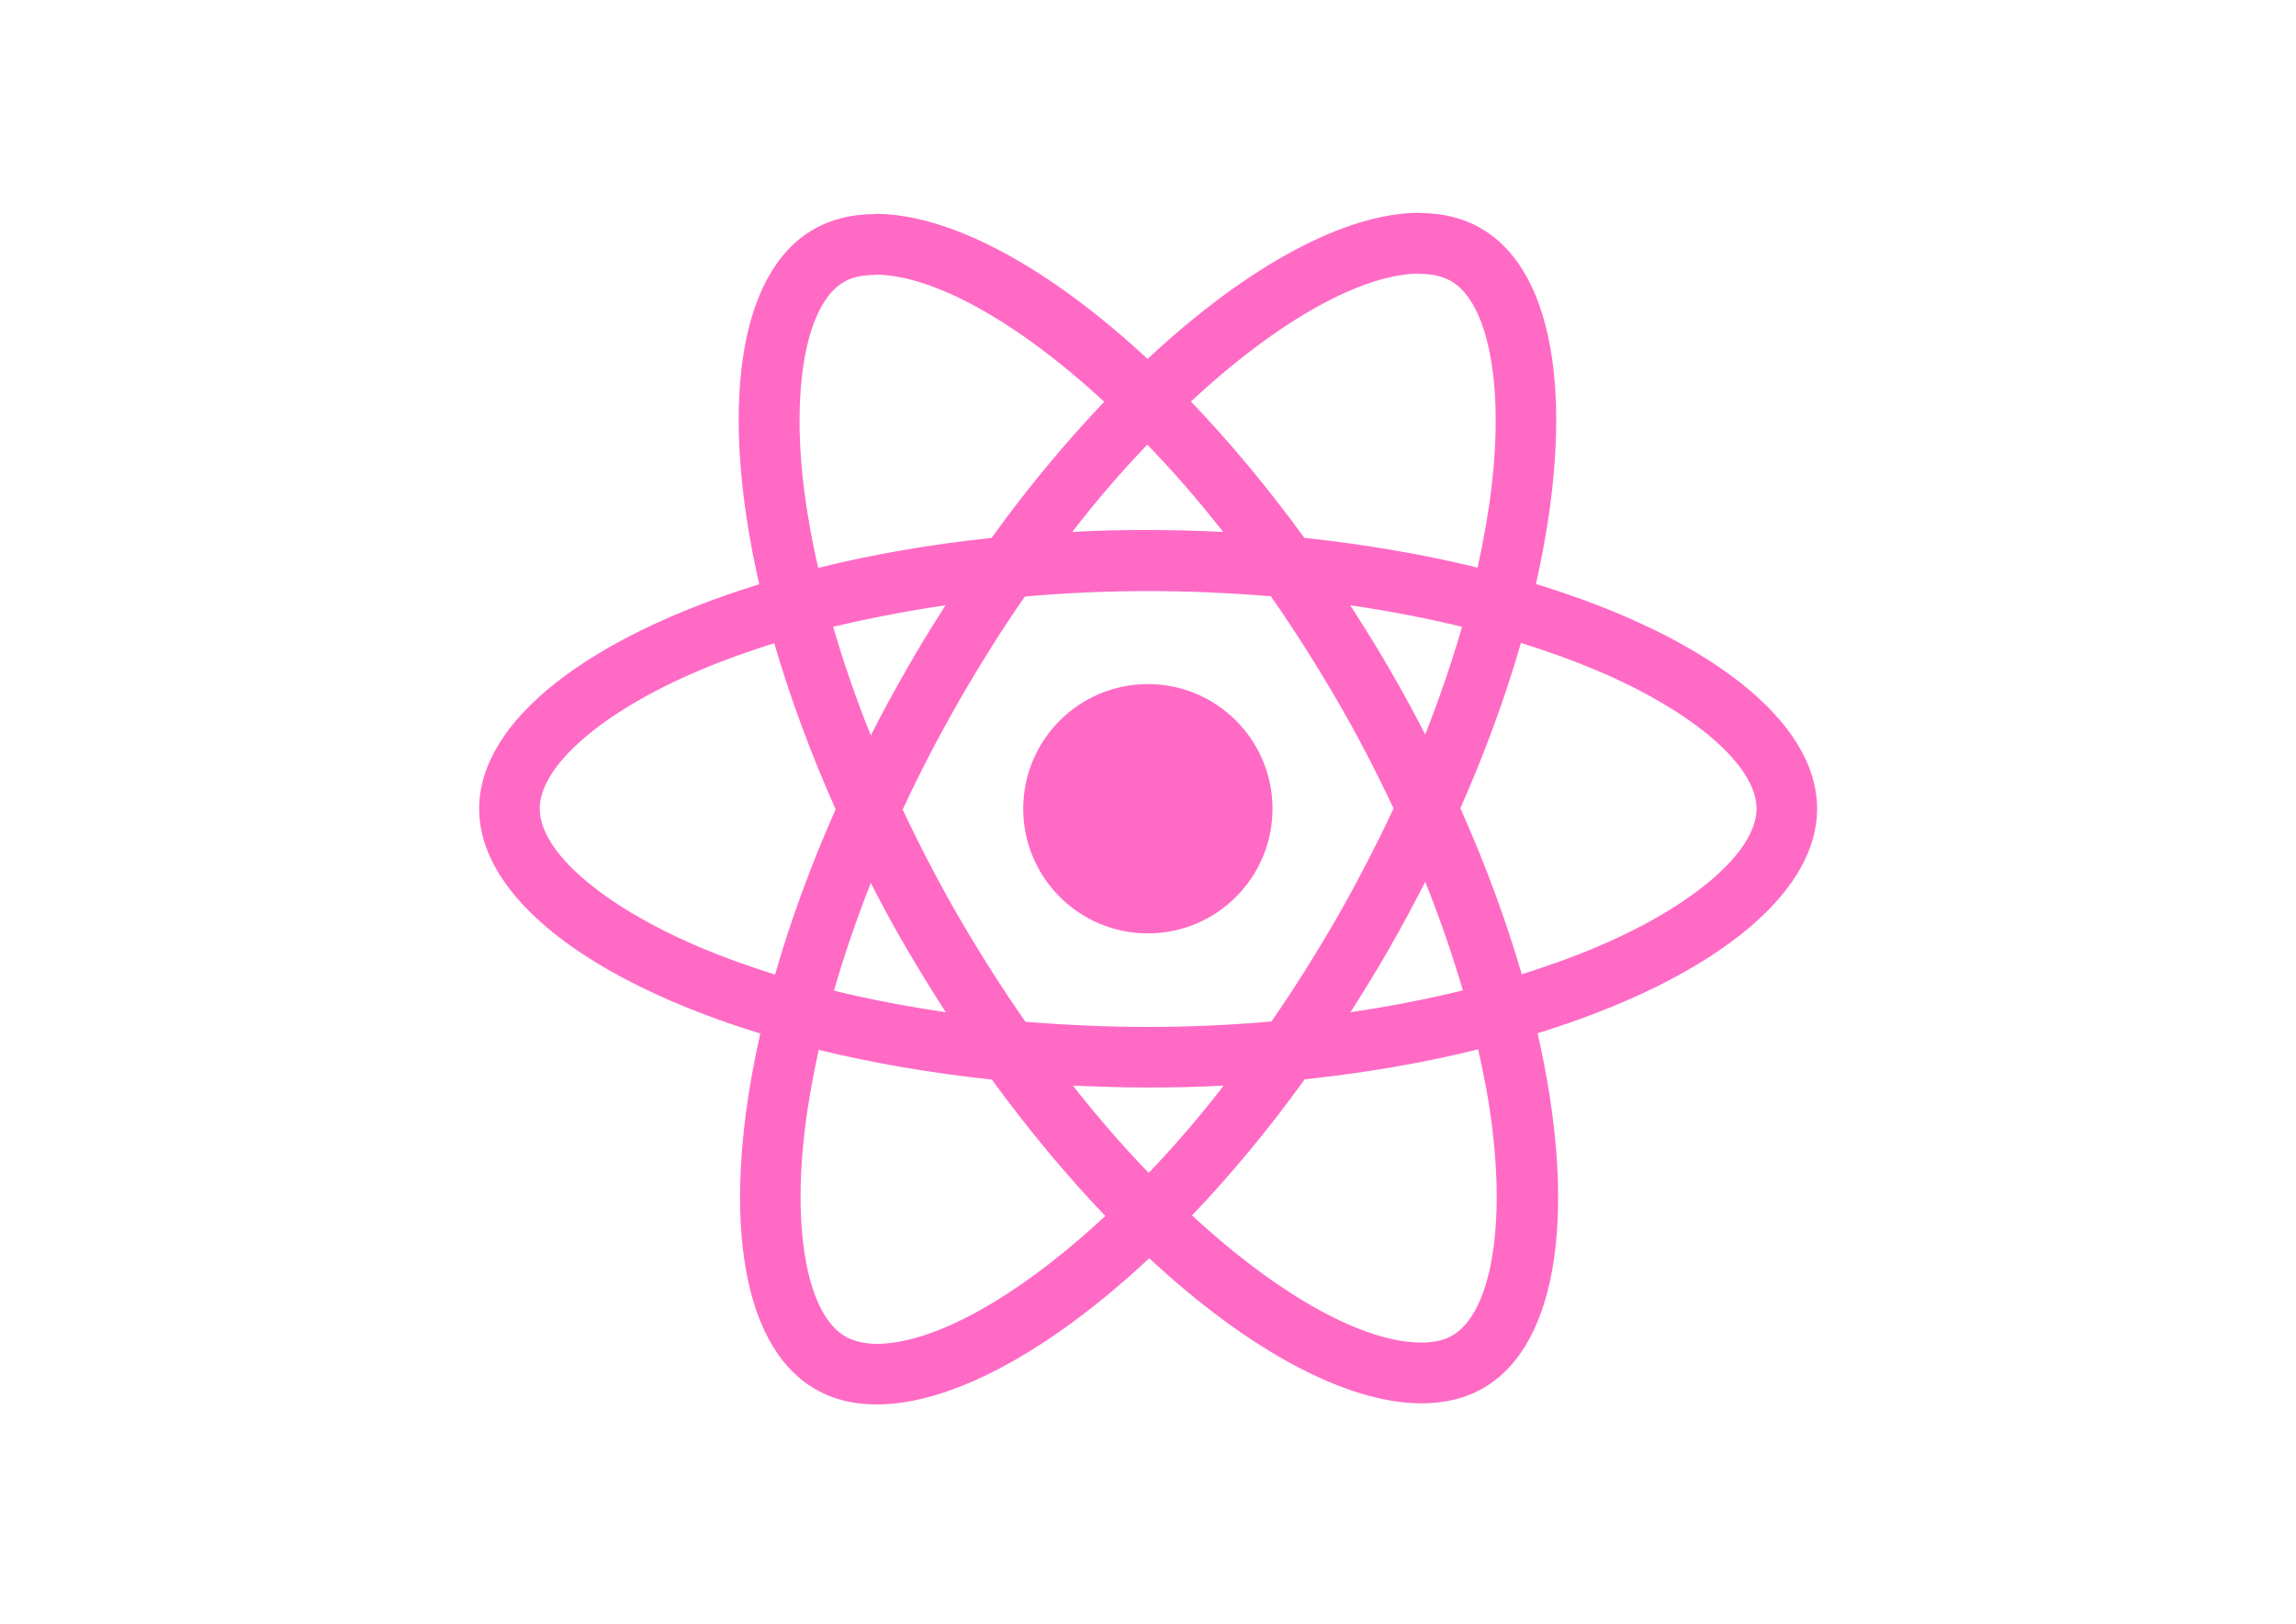
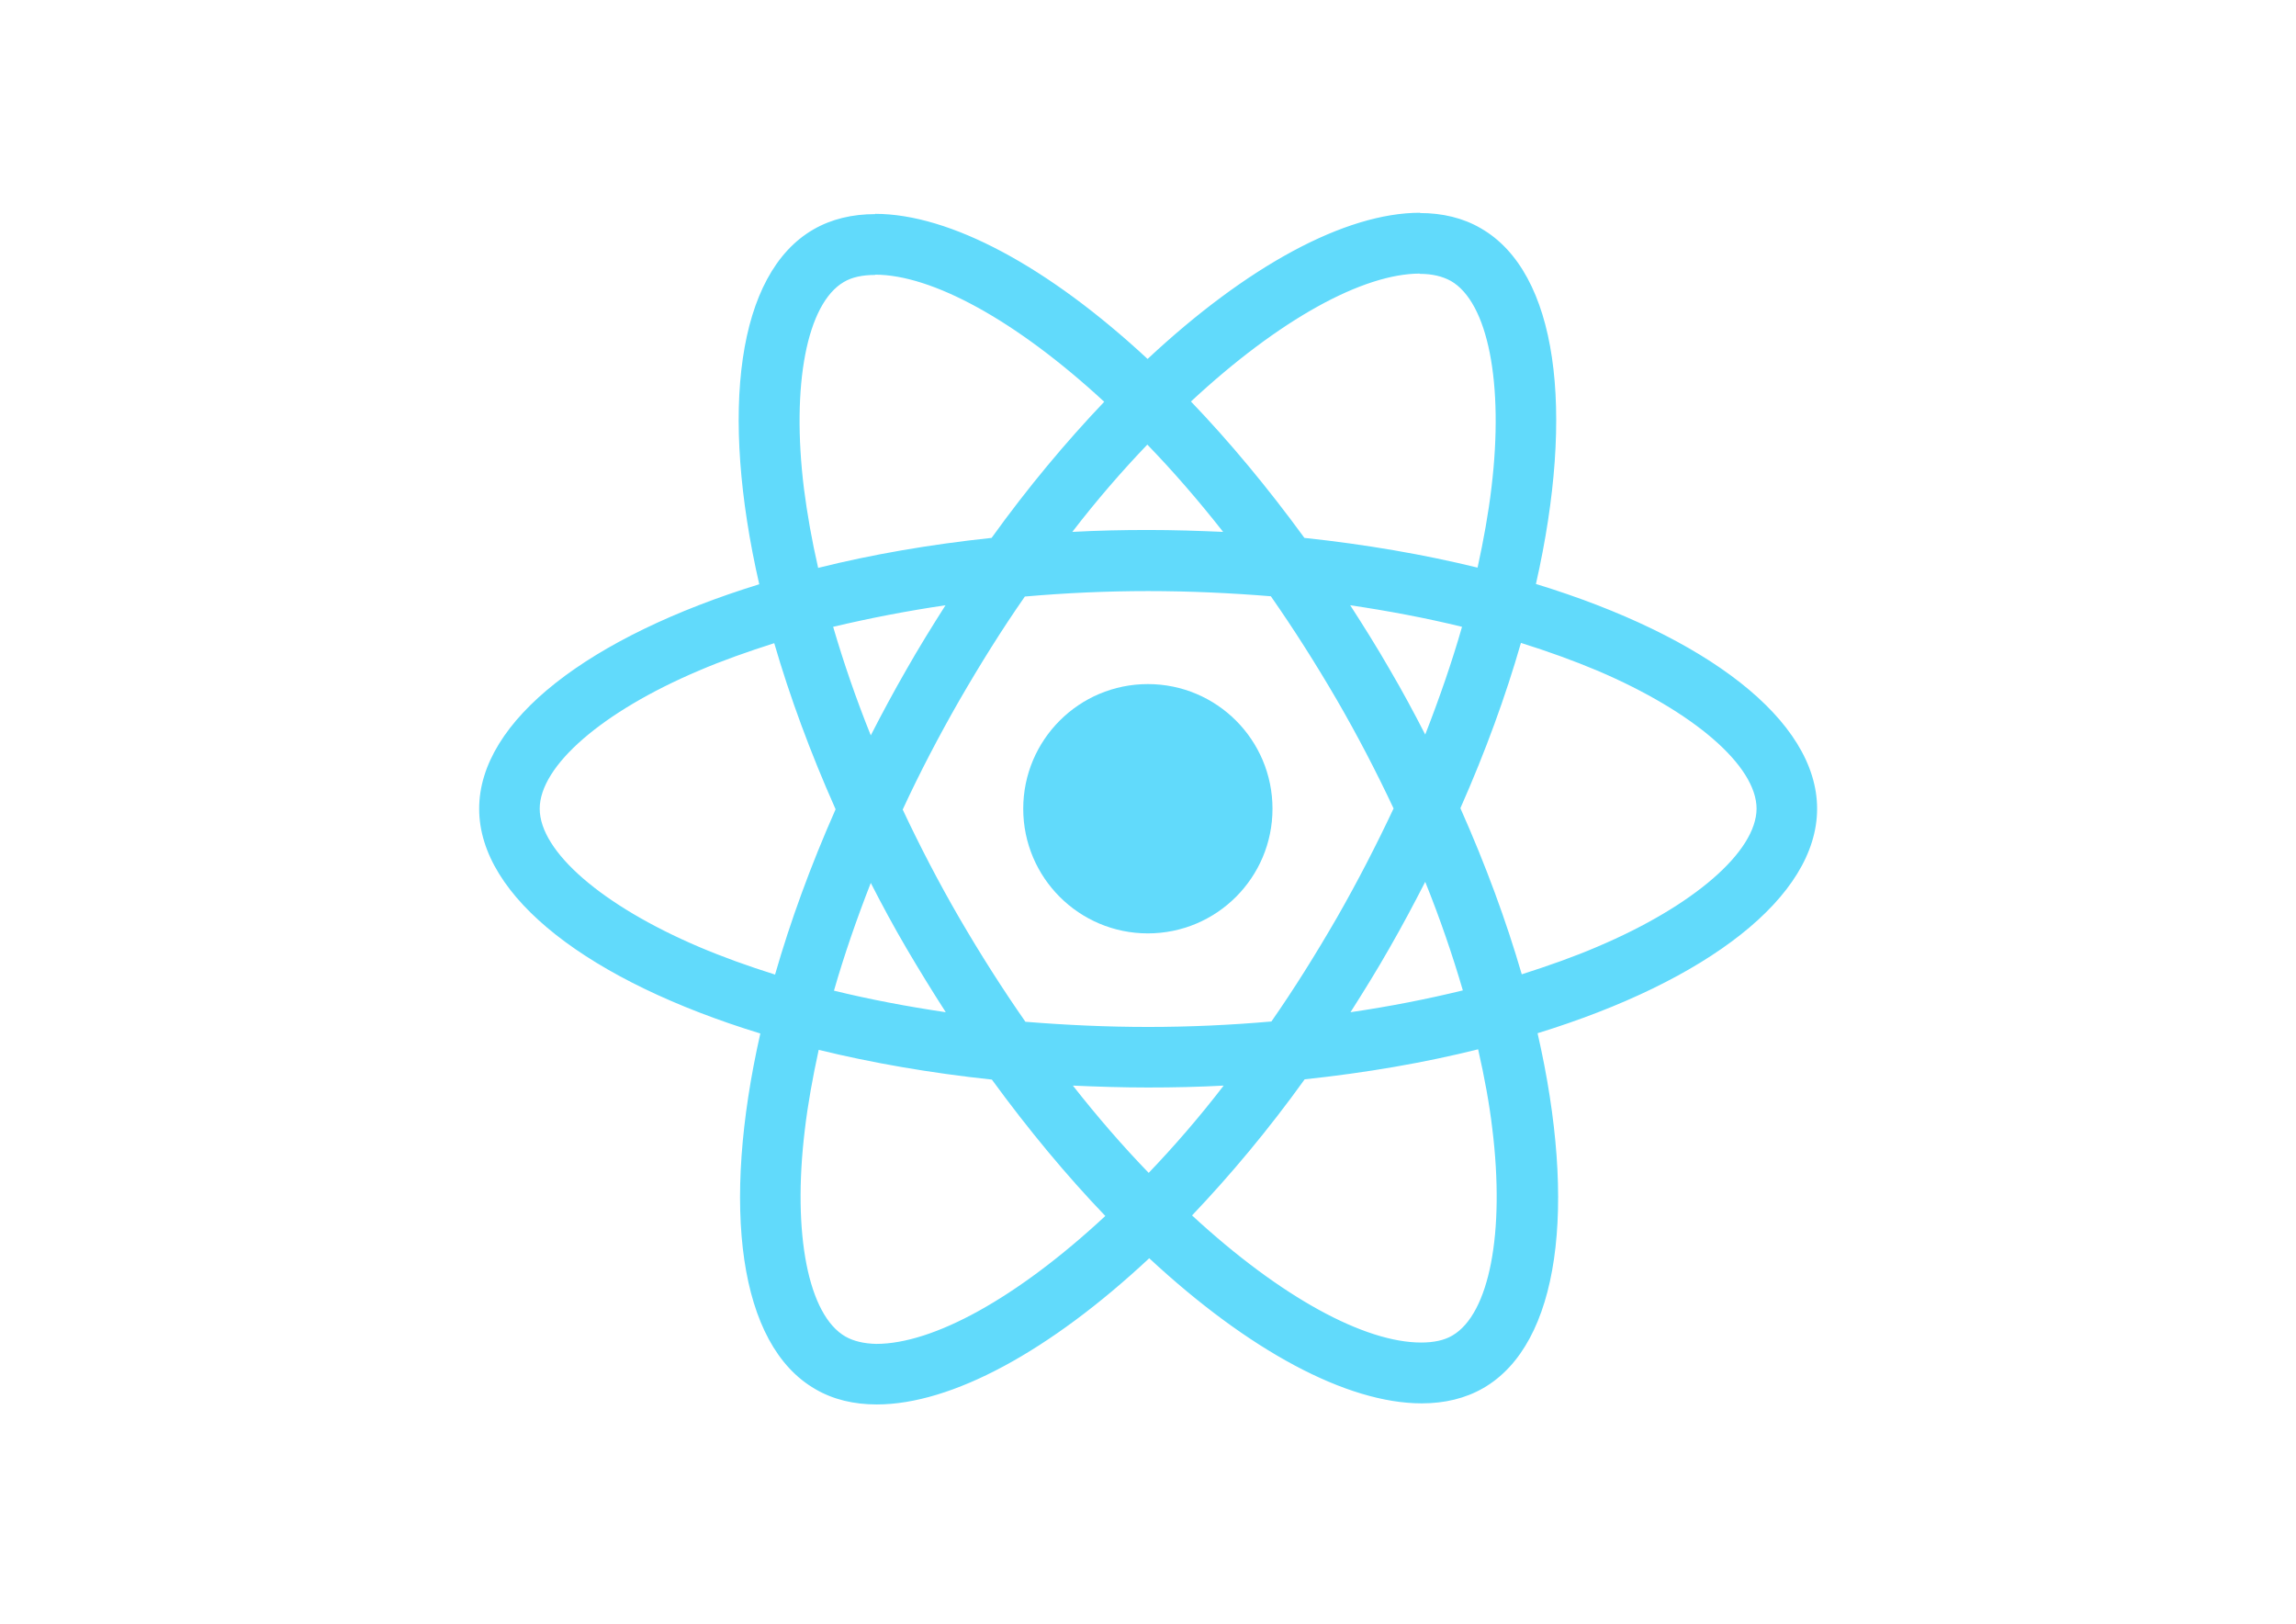
<svg xmlns="http://www.w3.org/2000/svg" viewBox="0 0 841.9 595.3">
-   <g fill="#FF6AC5">
+   <g fill="#61DAFB">
    <path d="M666.3 296.5c0-32.5-40.7-63.3-103.1-82.4 14.4-63.6 8-114.2-20.2-130.4-6.5-3.8-14.1-5.6-22.4-5.6v22.3c4.6 0 8.3.9 11.4 2.6 13.6 7.8 19.5 37.5 14.9 75.7-1.1 9.4-2.9 19.3-5.1 29.4-19.6-4.8-41-8.5-63.5-10.9-13.5-18.5-27.5-35.3-41.6-50 32.6-30.3 63.2-46.9 84-46.9V78c-27.5 0-63.5 19.6-99.9 53.6-36.4-33.8-72.4-53.2-99.9-53.2v22.3c20.7 0 51.4 16.5 84 46.6-14 14.7-28 31.4-41.3 49.9-22.6 2.4-44 6.1-63.6 11-2.3-10-4-19.7-5.2-29-4.7-38.2 1.1-67.9 14.6-75.8 3-1.8 6.9-2.6 11.5-2.6V78.5c-8.4 0-16 1.8-22.6 5.6-28.1 16.2-34.4 66.7-19.9 130.1-62.2 19.2-102.7 49.9-102.7 82.3 0 32.5 40.7 63.3 103.1 82.4-14.4 63.6-8 114.2 20.2 130.4 6.5 3.8 14.1 5.6 22.5 5.6 27.5 0 63.5-19.6 99.9-53.6 36.4 33.8 72.4 53.2 99.9 53.2 8.4 0 16-1.8 22.6-5.6 28.1-16.2 34.4-66.7 19.9-130.1 62-19.1 102.5-49.9 102.5-82.3zm-130.2-66.7c-3.7 12.9-8.3 26.2-13.5 39.5-4.1-8-8.4-16-13.1-24-4.6-8-9.5-15.8-14.4-23.4 14.2 2.1 27.9 4.7 41 7.9zm-45.8 106.5c-7.8 13.5-15.8 26.3-24.1 38.2-14.9 1.3-30 2-45.2 2-15.1 0-30.2-.7-45-1.9-8.3-11.9-16.4-24.6-24.2-38-7.6-13.1-14.5-26.4-20.8-39.8 6.2-13.4 13.2-26.8 20.7-39.9 7.8-13.5 15.8-26.3 24.1-38.2 14.9-1.3 30-2 45.2-2 15.1 0 30.2.7 45 1.9 8.3 11.9 16.4 24.6 24.2 38 7.6 13.1 14.5 26.4 20.8 39.8-6.3 13.4-13.2 26.8-20.7 39.9zm32.3-13c5.4 13.4 10 26.8 13.8 39.8-13.1 3.2-26.9 5.9-41.2 8 4.9-7.7 9.8-15.6 14.4-23.7 4.6-8 8.9-16.1 13-24.1zM421.2 430c-9.3-9.6-18.6-20.3-27.8-32 9 .4 18.2.7 27.5.7 9.4 0 18.7-.2 27.8-.7-9 11.7-18.3 22.4-27.5 32zm-74.4-58.9c-14.2-2.1-27.9-4.7-41-7.9 3.7-12.9 8.3-26.2 13.5-39.5 4.1 8 8.4 16 13.1 24 4.7 8 9.5 15.8 14.4 23.4zM420.7 163c9.3 9.6 18.6 20.3 27.8 32-9-.4-18.2-.7-27.5-.7-9.4 0-18.7.2-27.8.7 9-11.7 18.3-22.4 27.5-32zm-74 58.9c-4.9 7.7-9.8 15.6-14.4 23.7-4.6 8-8.9 16-13 24-5.4-13.4-10-26.8-13.8-39.8 13.1-3.1 26.9-5.8 41.2-7.9zm-90.5 125.2c-35.4-15.1-58.3-34.9-58.3-50.6 0-15.7 22.9-35.6 58.3-50.6 8.6-3.7 18-7 27.7-10.1 5.7 19.6 13.2 40 22.5 60.9-9.2 20.8-16.6 41.1-22.2 60.6-9.9-3.1-19.3-6.5-28-10.2zM310 490c-13.6-7.8-19.5-37.5-14.9-75.7 1.1-9.4 2.9-19.3 5.1-29.4 19.6 4.8 41 8.5 63.5 10.9 13.5 18.5 27.5 35.3 41.6 50-32.6 30.3-63.2 46.9-84 46.9-4.5-.1-8.3-1-11.3-2.7zm237.2-76.2c4.7 38.2-1.1 67.9-14.6 75.8-3 1.8-6.9 2.6-11.5 2.6-20.7 0-51.4-16.5-84-46.6 14-14.7 28-31.4 41.3-49.9 22.6-2.4 44-6.1 63.6-11 2.3 10.1 4.1 19.8 5.2 29.1zm38.5-66.7c-8.6 3.7-18 7-27.7 10.1-5.7-19.6-13.2-40-22.5-60.9 9.2-20.8 16.6-41.1 22.2-60.6 9.9 3.1 19.3 6.5 28.1 10.2 35.4 15.1 58.3 34.9 58.3 50.6-.1 15.7-23 35.6-58.4 50.6zM320.8 78.4z" />
    <circle cx="420.9" cy="296.5" r="45.7" />
    <path d="M520.5 78.1z" />
  </g>
</svg>
